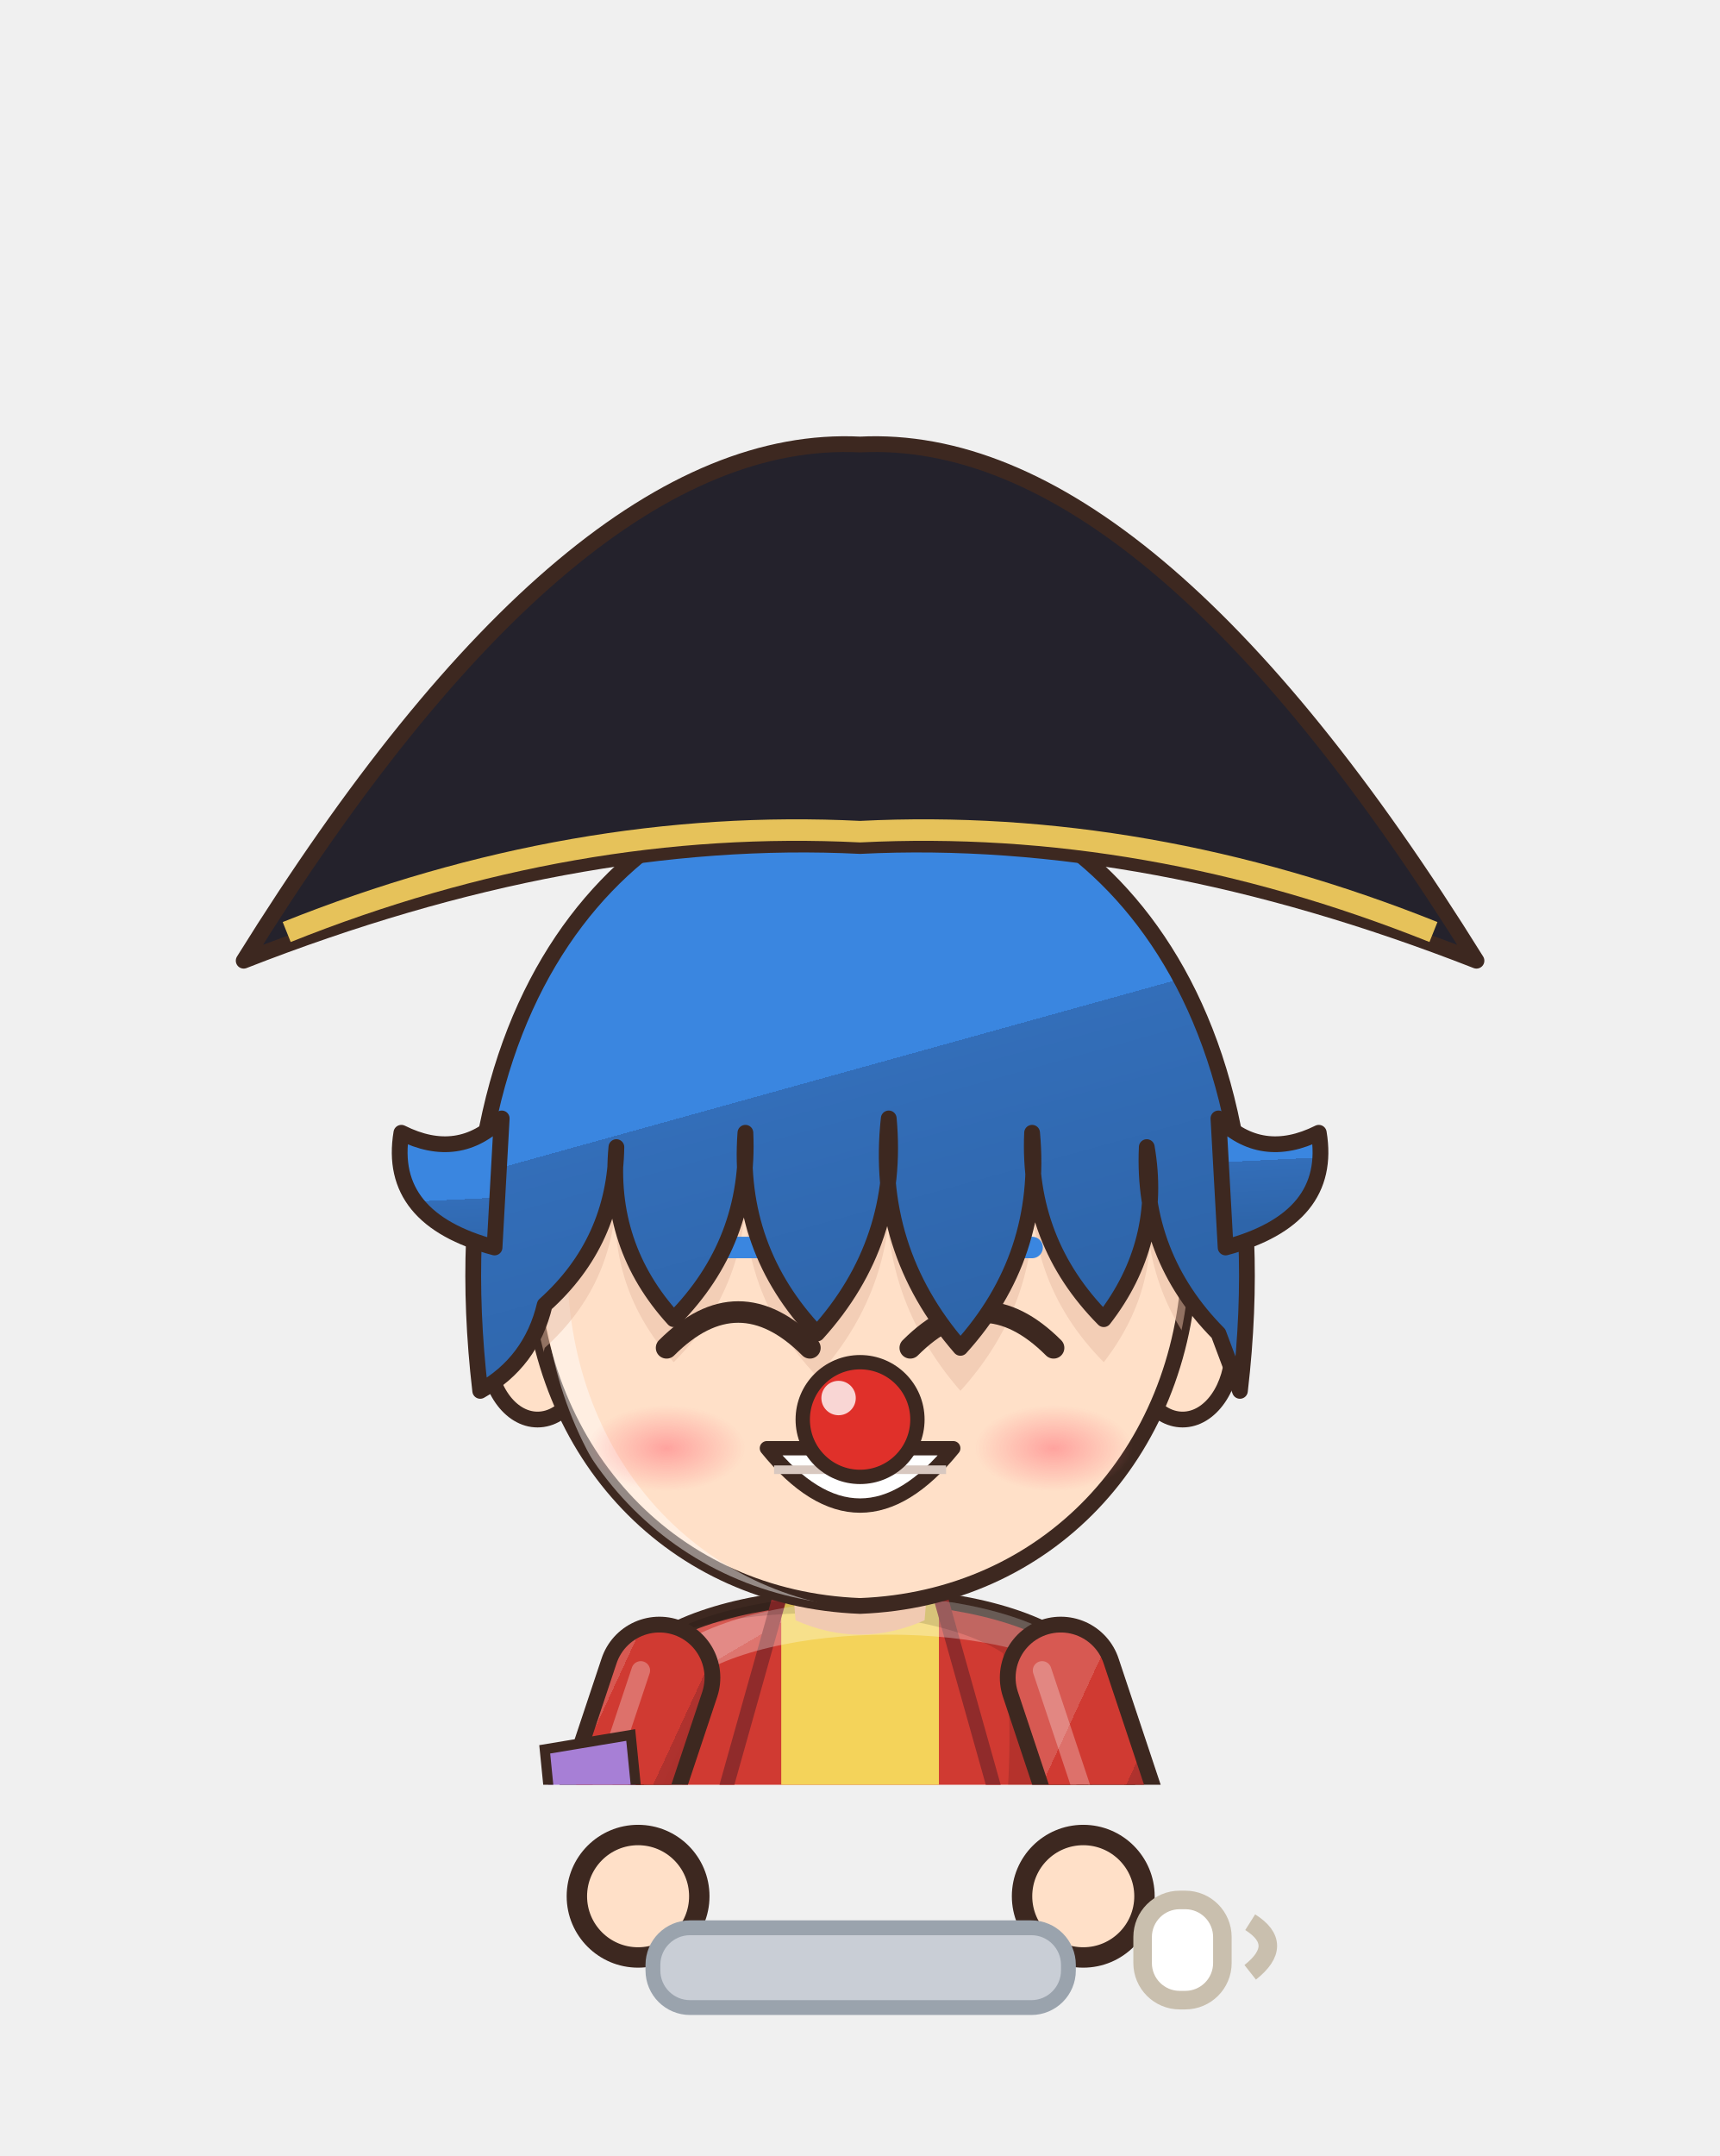
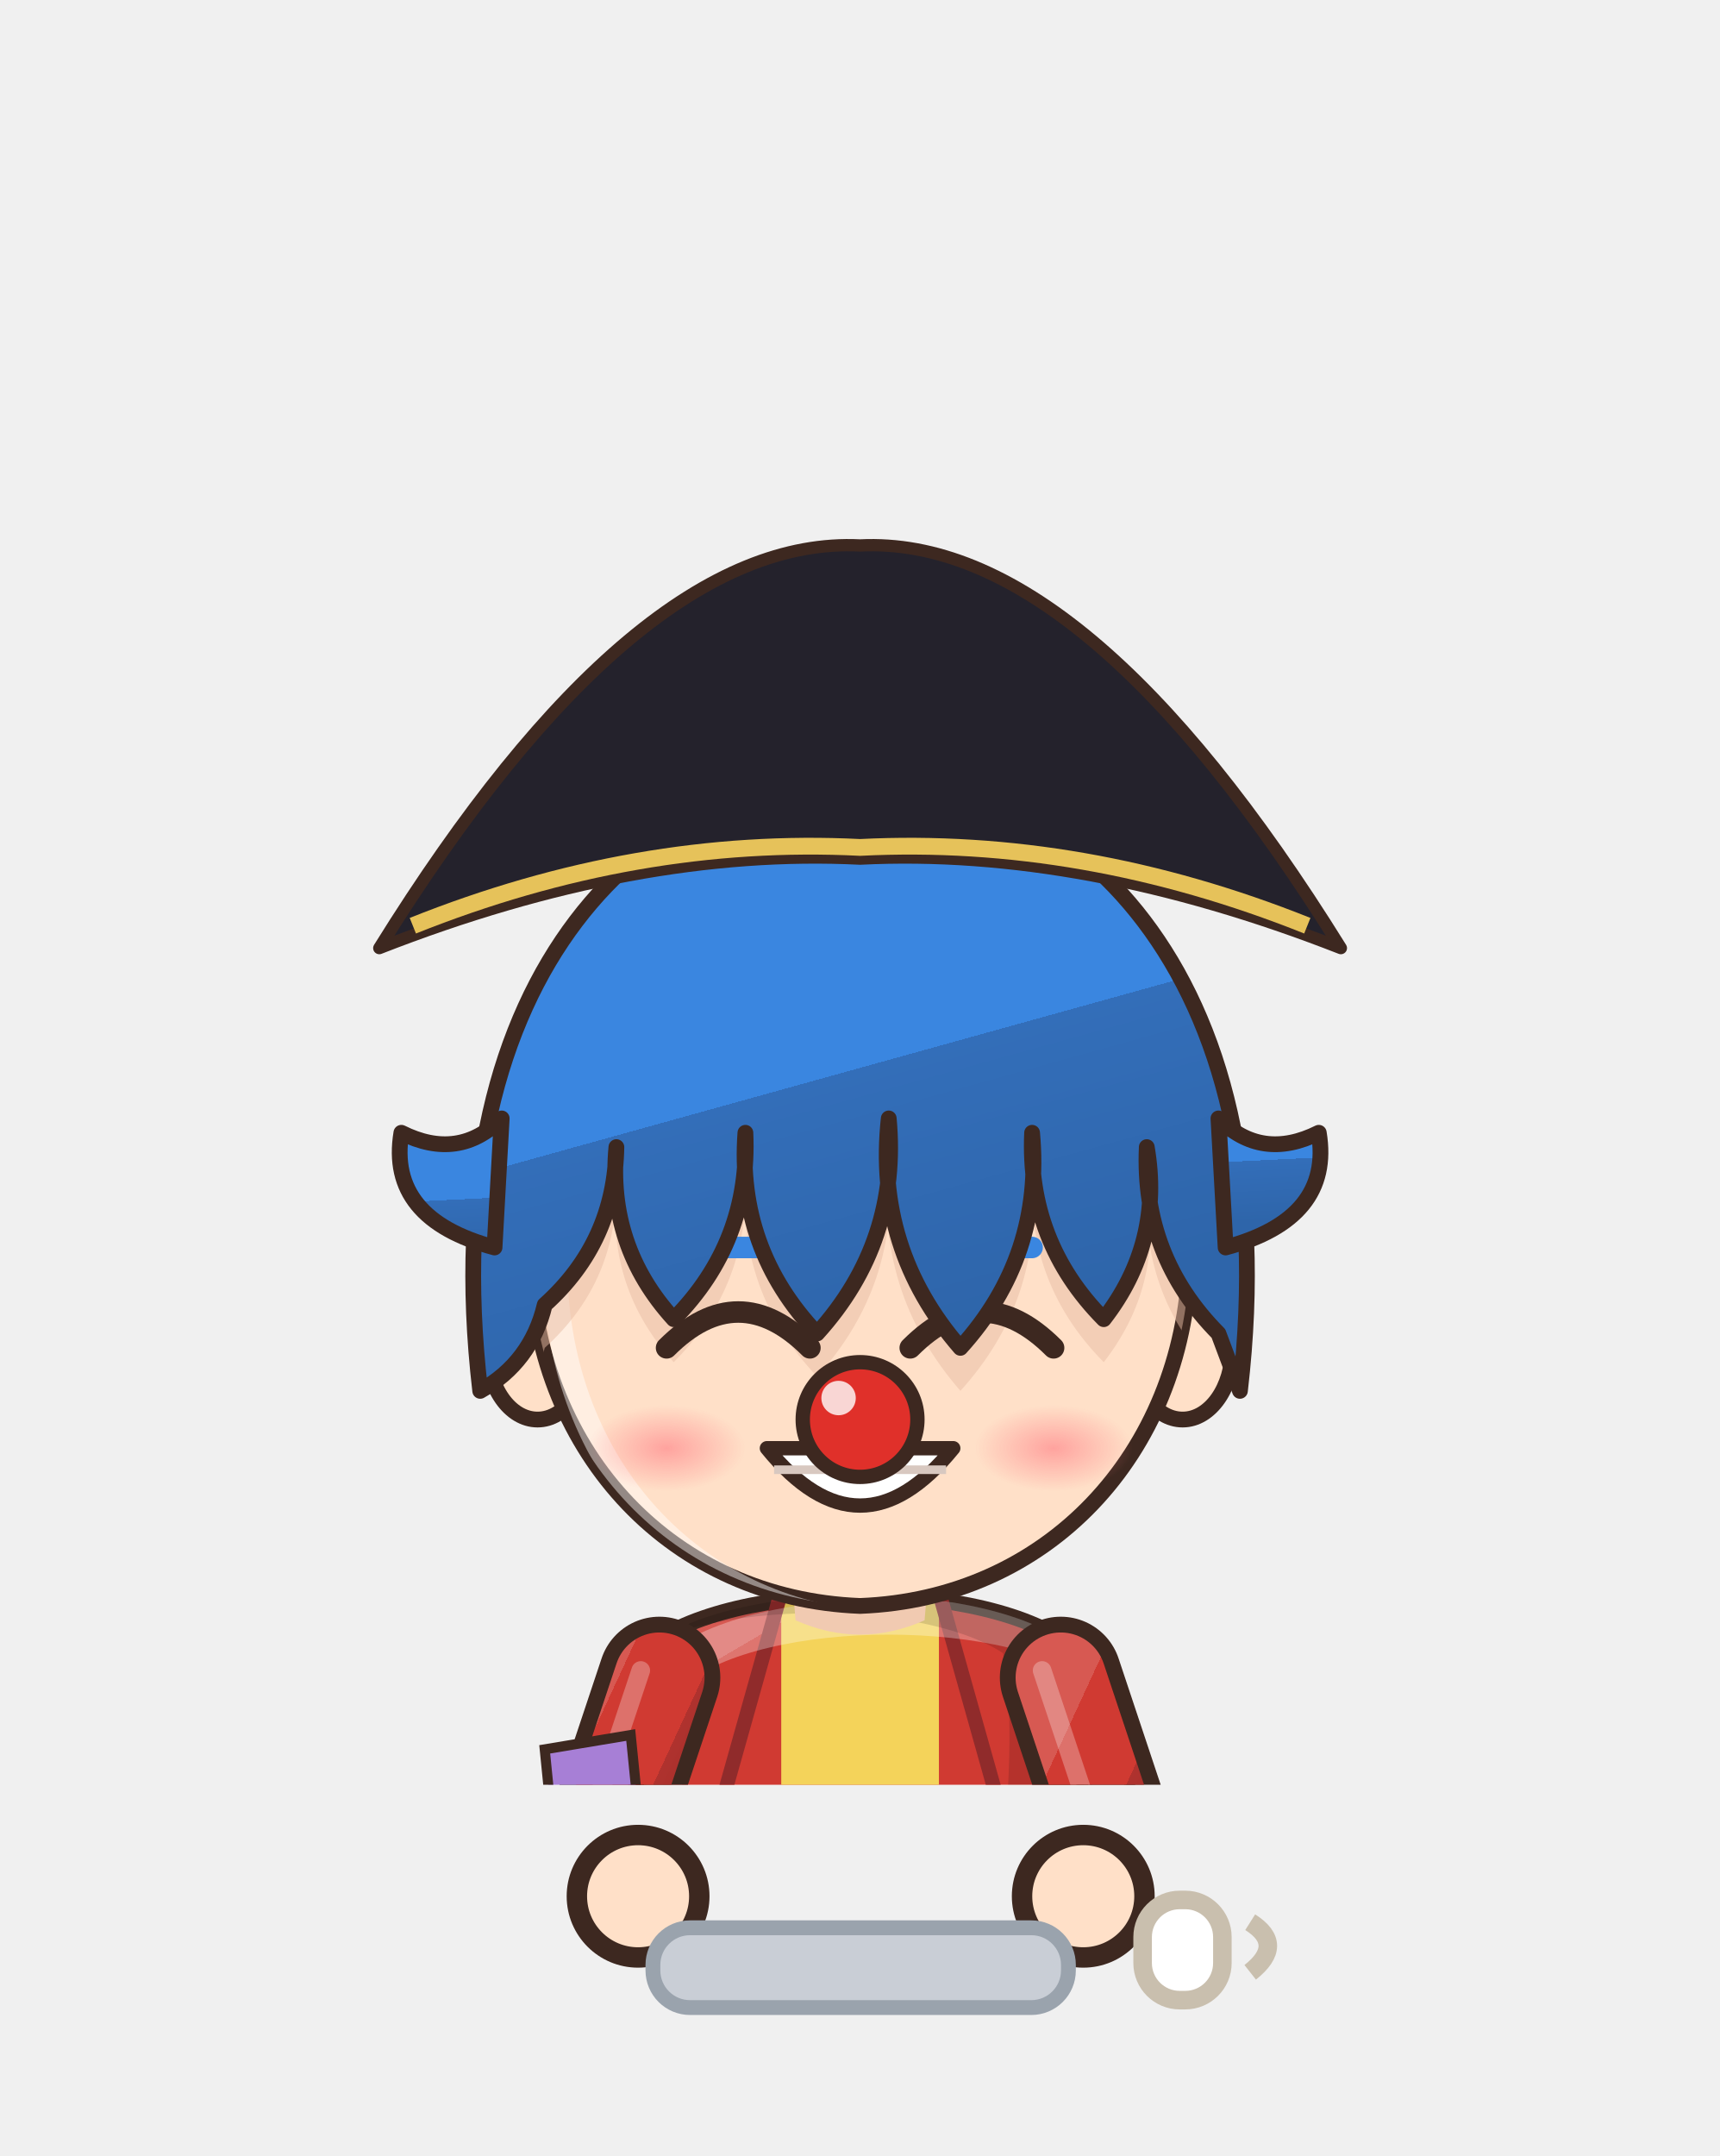
<svg xmlns="http://www.w3.org/2000/svg" viewBox="161.6 605.8 92.7 116.2" width="92.7" height="116.2">
  <svg x="161.6" y="605.8" viewBox="-120 -180 240 248.94" width="92.736" height="96.192">
    <defs>
      <linearGradient id="hair171" x1="0" y1="0" x2=".35" y2="1">
        <stop offset="0" stop-color="#5999e4" />
        <stop offset=".16" stop-color="#5999e4" />
        <stop offset=".16" stop-color="#3a86e0" />
        <stop offset=".58" stop-color="#3a86e0" />
        <stop offset=".58" stop-color="#336eb9" />
        <stop offset="1" stop-color="#2e65aa" />
      </linearGradient>
      <radialGradient id="skin171" cx=".4" cy=".32" r=".85">
        <stop offset="0" stop-color="#ffe0c8" />
        <stop offset=".84" stop-color="#ffe0c8" />
        <stop offset=".84" stop-color="#f1cab1" />
        <stop offset="1" stop-color="#f1cab1" />
      </radialGradient>
      <linearGradient id="cloth171" x1="0" y1="0" x2=".45" y2="1">
        <stop offset="0" stop-color="#d75952" />
        <stop offset=".16" stop-color="#d75952" />
        <stop offset=".16" stop-color="#d03a32" />
        <stop offset=".6" stop-color="#d03a32" />
        <stop offset=".6" stop-color="#af322e" />
        <stop offset="1" stop-color="#a12e2a" />
      </linearGradient>
      <linearGradient id="iris171" x1="0" y1="0" x2="0" y2="1">
        <stop offset="0" stop-color="#1a120f" />
        <stop offset=".5" stop-color="#3a2a22" />
        <stop offset="1" stop-color="#928985" />
      </linearGradient>
      <linearGradient id="straw171" x1="0" y1="0" x2=".3" y2="1">
        <stop offset="0" stop-color="#ffe7aa" />
        <stop offset=".16" stop-color="#ffe7aa" />
        <stop offset=".16" stop-color="#ffe39a" />
        <stop offset=".58" stop-color="#ffe39a" />
        <stop offset=".58" stop-color="#e9b456" />
        <stop offset="1" stop-color="#d6a54f" />
      </linearGradient>
      <radialGradient id="blush171">
        <stop offset="0" stop-color="#ff7f86" stop-opacity=".9" />
        <stop offset="1" stop-color="#ff7f86" stop-opacity="0" />
      </radialGradient>
      <clipPath id="face171">
        <path d="M -46,-4 C -47,-38 -25,-55 0,-55 C 25,-55 47,-38 46,-4 C 45,23 26,43 0,44 C -26,43 -45,23 -46,-4 Z" />
      </clipPath>
      <clipPath id="torso171">
        <path d="M -30,50 C -34,68 -28,94 -26,124 L 26,124 C 28,94 34,68 30,50 C 18,40 -18,40 -30,50 Z" />
      </clipPath>
    </defs>
    <ellipse cx="0" cy="208" rx="42" ry="7" fill="#000000" opacity=".16" />
    <path d="M -23.5,118 Q -24.5,160.0 -20.5,202 L -5.5,202 Q -1.5,160.0 -2.5,118 Z" fill="#3b4258" stroke="#3d2820" stroke-width="2.2" stroke-linejoin="round" />
    <path d="M -9,124 Q -8,160 -10,196" stroke="#000000" stroke-width="4.5" fill="none" opacity=".14" stroke-linecap="round" />
    <path d="M -18,126 Q -19,150 -18,170" stroke="#ffffff" stroke-width="2" fill="none" opacity=".22" stroke-linecap="round" />
    <ellipse cx="-13" cy="205" rx="14" ry="7" fill="#3a2a24" stroke="#3d2820" stroke-width="2.2" stroke-linejoin="round" />
    <ellipse cx="-17" cy="202.5" rx="5" ry="2" fill="#ffffff" opacity=".35" />
    <path d="M 2.5,118 Q 1.5,160.0 5.5,202 L 20.5,202 Q 24.5,160.0 23.5,118 Z" fill="#3b4258" stroke="#3d2820" stroke-width="2.2" stroke-linejoin="round" />
    <path d="M 17,124 Q 18,160 16,196" stroke="#000000" stroke-width="4.5" fill="none" opacity=".14" stroke-linecap="round" />
    <path d="M 8,126 Q 7,150 8,170" stroke="#ffffff" stroke-width="2" fill="none" opacity=".22" stroke-linecap="round" />
    <ellipse cx="13" cy="205" rx="14" ry="7" fill="#3a2a24" stroke="#3d2820" stroke-width="2.2" stroke-linejoin="round" />
    <ellipse cx="9" cy="202.5" rx="5" ry="2" fill="#ffffff" opacity=".35" />
    <path d="M -30,50 C -34,68 -28,94 -26,124 L 26,124 C 28,94 34,68 30,50 C 18,40 -18,40 -30,50 Z" fill="url(#cloth171)" stroke="#3d2820" stroke-width="2.2" stroke-linejoin="round" />
    <path d="M -11,42 L 11,42 L 11,124 L -11,124 Z" fill="#f4d35a" />
    <path d="M -11,42 L -20,74 L -11,124 M 11,42 L 20,74 L 11,124" stroke="#902b2b" stroke-width="2" fill="none" />
    <g clip-path="url(#torso171)">
      <path d="M -30,50 C -34,68 -28,94 -26,124 L 26,124 C 28,94 34,68 30,50 C 18,40 -18,40 -30,50 Z" transform="translate(4,3)" fill="none" stroke="#ffffff" stroke-width="5" opacity=".3" />
      <path d="M -30,50 C -34,68 -28,94 -26,124 L 26,124 C 28,94 34,68 30,50 C 18,40 -18,40 -30,50 Z" transform="translate(-6,-2)" fill="none" stroke="#000000" stroke-width="9" opacity=".13" />
    </g>
    <path d="M -27,112 L -36,176 L -10,176 L -9,118 Z M 27,112 L 36,176 L 10,176 L 9,118 Z" fill="url(#cloth171)" stroke="#3d2820" stroke-width="2.2" stroke-linejoin="round" />
    <path d="M 31,94 L 35,64" stroke="#3d2820" stroke-width="8" stroke-linecap="round" />
    <path d="M 31,94 L 35,64" stroke="#dfe6ee" stroke-width="5" stroke-linecap="round" />
    <path d="M -28,54 L -38,84 L -31,102" stroke="#3d2820" stroke-width="17" fill="none" stroke-linecap="round" stroke-linejoin="round" />
    <path d="M -28,54 L -38,84 L -31,102" stroke="url(#cloth171)" stroke-width="12.6" fill="none" stroke-linecap="round" stroke-linejoin="round" />
    <path d="M -28,54 L -38,84 L -31,102" transform="translate(-2.6,-1)" stroke="#ffffff" stroke-width="2.6" fill="none" stroke-linecap="round" stroke-linejoin="round" opacity=".28" />
    <path d="M 28,54 L 38,84 L 31,102" stroke="#3d2820" stroke-width="17" fill="none" stroke-linecap="round" stroke-linejoin="round" />
    <path d="M 28,54 L 38,84 L 31,102" stroke="url(#cloth171)" stroke-width="12.6" fill="none" stroke-linecap="round" stroke-linejoin="round" />
    <path d="M 28,54 L 38,84 L 31,102" transform="translate(-2.6,-1)" stroke="#ffffff" stroke-width="2.6" fill="none" stroke-linecap="round" stroke-linejoin="round" opacity=".28" />
    <circle cx="-31" cy="102" r="8.5" fill="url(#skin171)" stroke="#3d2820" stroke-width="2.2" />
    <circle cx="31" cy="102" r="8.5" fill="url(#skin171)" stroke="#3d2820" stroke-width="2.2" />
    <path d="M -44,64 L -32,62 L -31,72 L -43,74 Z" fill="#a77fd6" stroke="#3d2820" stroke-width="1.4" />
    <path d="M -10,34 L 10,34 L 9,46 Q 0,50 -9,46 Z" fill="#f1cab1" />
    <ellipse cx="-45" cy="8" rx="7" ry="10" fill="url(#skin171)" stroke="#3d2820" stroke-width="2.2" stroke-linejoin="round" />
    <ellipse cx="45" cy="8" rx="7" ry="10" fill="url(#skin171)" stroke="#3d2820" stroke-width="2.2" stroke-linejoin="round" />
    <path d="M -46,-4 C -47,-38 -25,-55 0,-55 C 25,-55 47,-38 46,-4 C 45,23 26,43 0,44 C -26,43 -45,23 -46,-4 Z" fill="url(#skin171)" stroke="#3d2820" stroke-width="2.2" stroke-linejoin="round" />
    <g clip-path="url(#face171)">
      <path d="M -46,-4 C -47,-38 -25,-55 0,-55 C 25,-55 47,-38 46,-4 C 45,23 26,43 0,44 C -26,43 -45,23 -46,-4 Z" transform="translate(3.5,2.5)" fill="none" stroke="#ffffff" stroke-width="3.4" opacity=".45" />
    </g>
    <g clip-path="url(#face171)">
      <path d="M -53,14 C -60,-46 -28,-72 0,-72 C 28,-72 60,-46 53,14 L 50,6 Q 39.3,-4.8 40,-20 Q 42.3,-6.7 34,4 Q 23.3,-6.8 24,-22 Q 25.6,-4.8 14,8 Q 2.0,-5.8 4,-24 Q 5.6,-6.8 -6,6 Q -17.2,-5.8 -16,-22 Q -15.3,-6.8 -26,4 Q -35.3,-6.2 -34,-20 Q -34.2,-6.8 -44,2 Q -45.9,10.0 -53,14 Z" transform="translate(0,6)" fill="#e7bca4" opacity=".5" />
    </g>
    <path d="M -27,8 Q -17,-2 -7,8" stroke="#3d2820" stroke-width="3" fill="none" stroke-linecap="round" />
    <path d="M 7,8 Q 17,-2 27,8" stroke="#3d2820" stroke-width="3" fill="none" stroke-linecap="round" />
    <path d="M -13,22 Q 0,38 13,22 Z" fill="#ffffff" stroke="#3d2820" stroke-width="2" stroke-linejoin="round" />
    <path d="M -12,25 L 12,25" stroke="#d8c8c0" stroke-width="1.2" />
    <ellipse cx="-27" cy="22" rx="11" ry="6" fill="url(#blush171)" opacity="0.70" />
    <ellipse cx="27" cy="22" rx="11" ry="6" fill="url(#blush171)" opacity="0.70" />
    <circle cx="0" cy="18" r="8" fill="#e0302a" stroke="#3d2820" stroke-width="2" />
    <circle cx="-3" cy="15" r="2.4" fill="#ffffff" opacity=".8" />
    <path d="M -24,-6 L -10,-6" stroke="#3a86e0" stroke-width="3" stroke-linecap="round" />
    <path d="M 10,-6 L 24,-6" stroke="#3a86e0" stroke-width="3" stroke-linecap="round" />
    <path d="M -53,14 C -60,-46 -28,-72 0,-72 C 28,-72 60,-46 53,14 L 50,6 Q 39.3,-4.8 40,-20 Q 42.3,-6.7 34,4 Q 23.3,-6.8 24,-22 Q 25.6,-4.8 14,8 Q 2.0,-5.8 4,-24 Q 5.6,-6.8 -6,6 Q -17.2,-5.8 -16,-22 Q -15.3,-6.8 -26,4 Q -35.3,-6.2 -34,-20 Q -34.2,-6.8 -44,2 Q -45.9,10.0 -53,14 Z" fill="url(#hair171)" stroke="#3d2820" stroke-width="2.2" stroke-linejoin="round" />
    <path d="M -51,-6 Q -66,-10 -64,-22 Q -56,-18 -50,-24 Z M 51,-6 Q 66,-10 64,-22 Q 56,-18 50,-24 Z" fill="url(#hair171)" stroke="#3d2820" stroke-width="2.2" stroke-linejoin="round" />
-     <path d="M -86,-46 Q -40,-120 0,-118 Q 40,-120 86,-46 Q 40,-64 0,-62 Q -40,-64 -86,-46 Z" fill="#24222c" stroke="#3d2820" stroke-width="2.2" stroke-linejoin="round" />
-     <path d="M -80,-50 Q -40,-66 0,-64 Q 40,-66 80,-50" stroke="#e6c25a" stroke-width="3" fill="none" />
+     <g transform="translate(0,-54) scale(.78) translate(0,54)">
+       <path d="M -86,-46 Q -40,-120 0,-118 Q 40,-120 86,-46 Q 40,-64 0,-62 Q -40,-64 -86,-46 Z" fill="#24222c" stroke="#3d2820" stroke-width="2.2" stroke-linejoin="round" />
+       <path d="M -80,-50 Q -40,-66 0,-64 Q 40,-66 80,-50" stroke="#e6c25a" stroke-width="3" fill="none" />
+     </g>
  </svg>
  <circle cx="196.0" cy="708.0" r="3.3" fill="#ffe0c8" stroke="#3d2820" stroke-width="1.1" />
  <circle cx="220.0" cy="708.0" r="3.3" fill="#ffe0c8" stroke="#3d2820" stroke-width="1.1" />
  <rect x="196.8" y="709.7" width="22.4" height="4.3" rx="2" fill="#c9ced6" stroke="#9aa3ad" stroke-width=".8" />
  <rect x="223.2" y="708.2" width="4.3" height="5.4" rx="2" fill="#ffffff" stroke="#c9bfae" />
  <path d="M 229.0,709.4 q 1.9,1.2 0,2.7" stroke="#c9bfae" fill="none" />
</svg>
